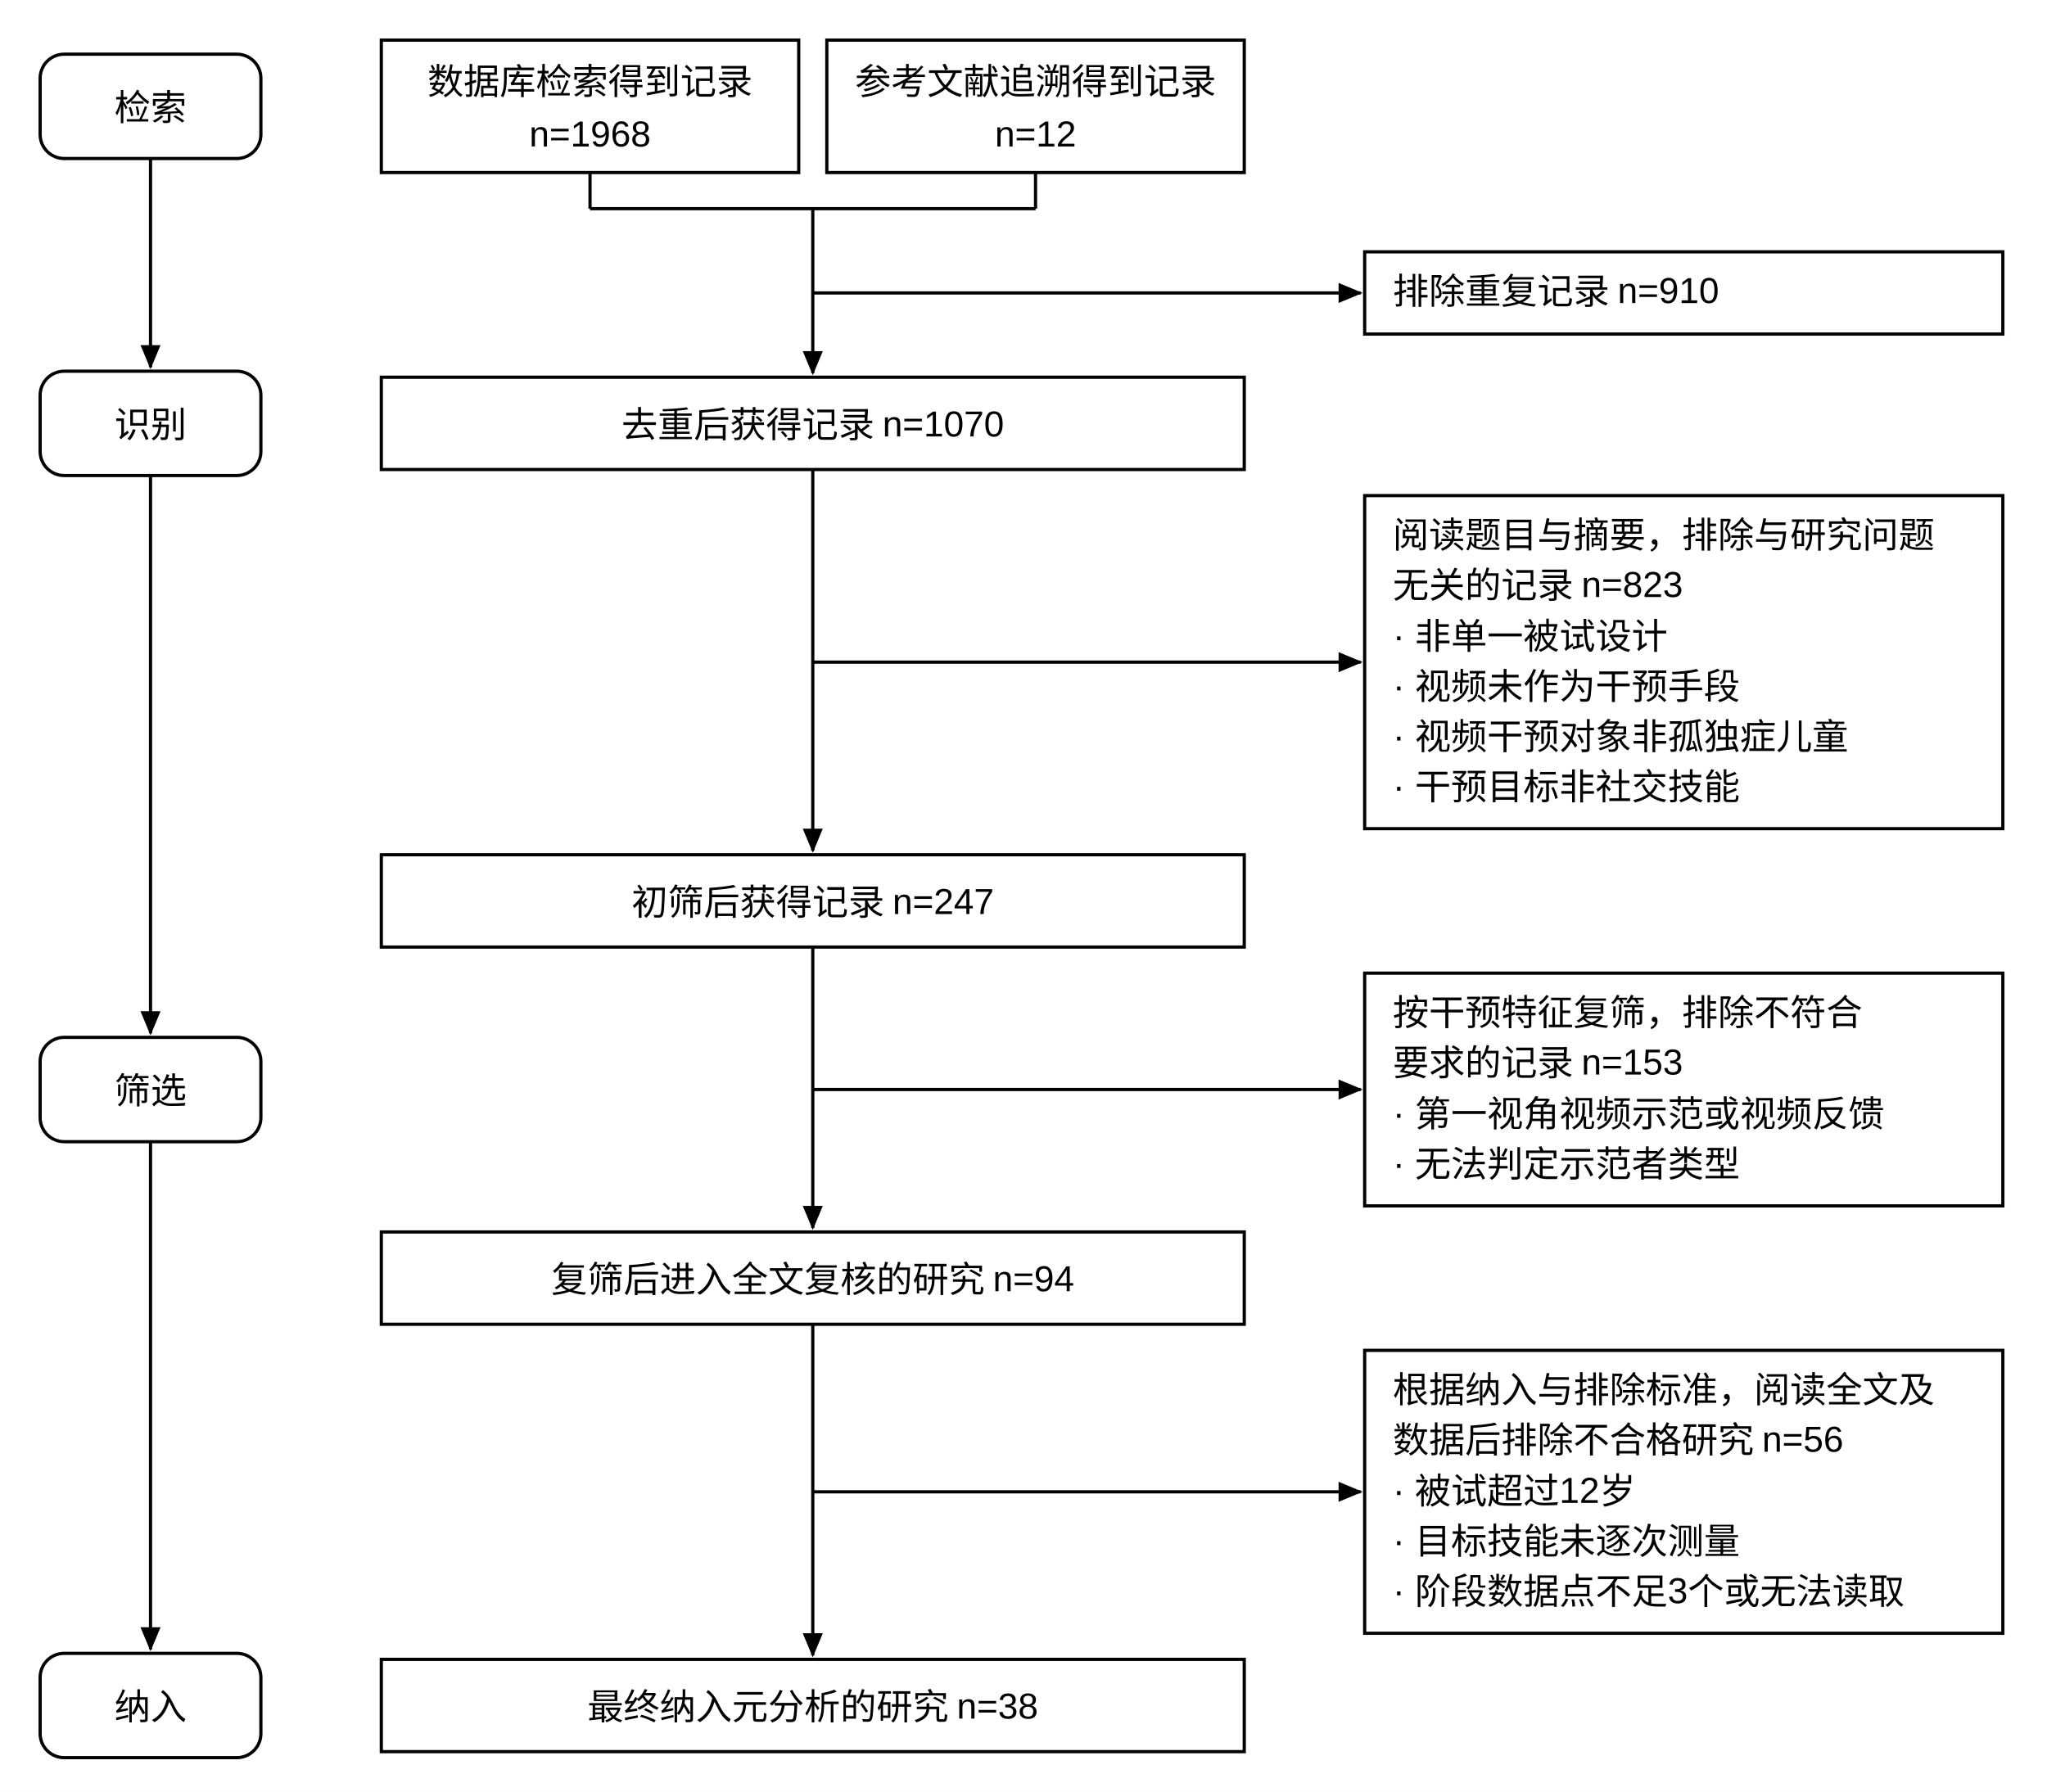
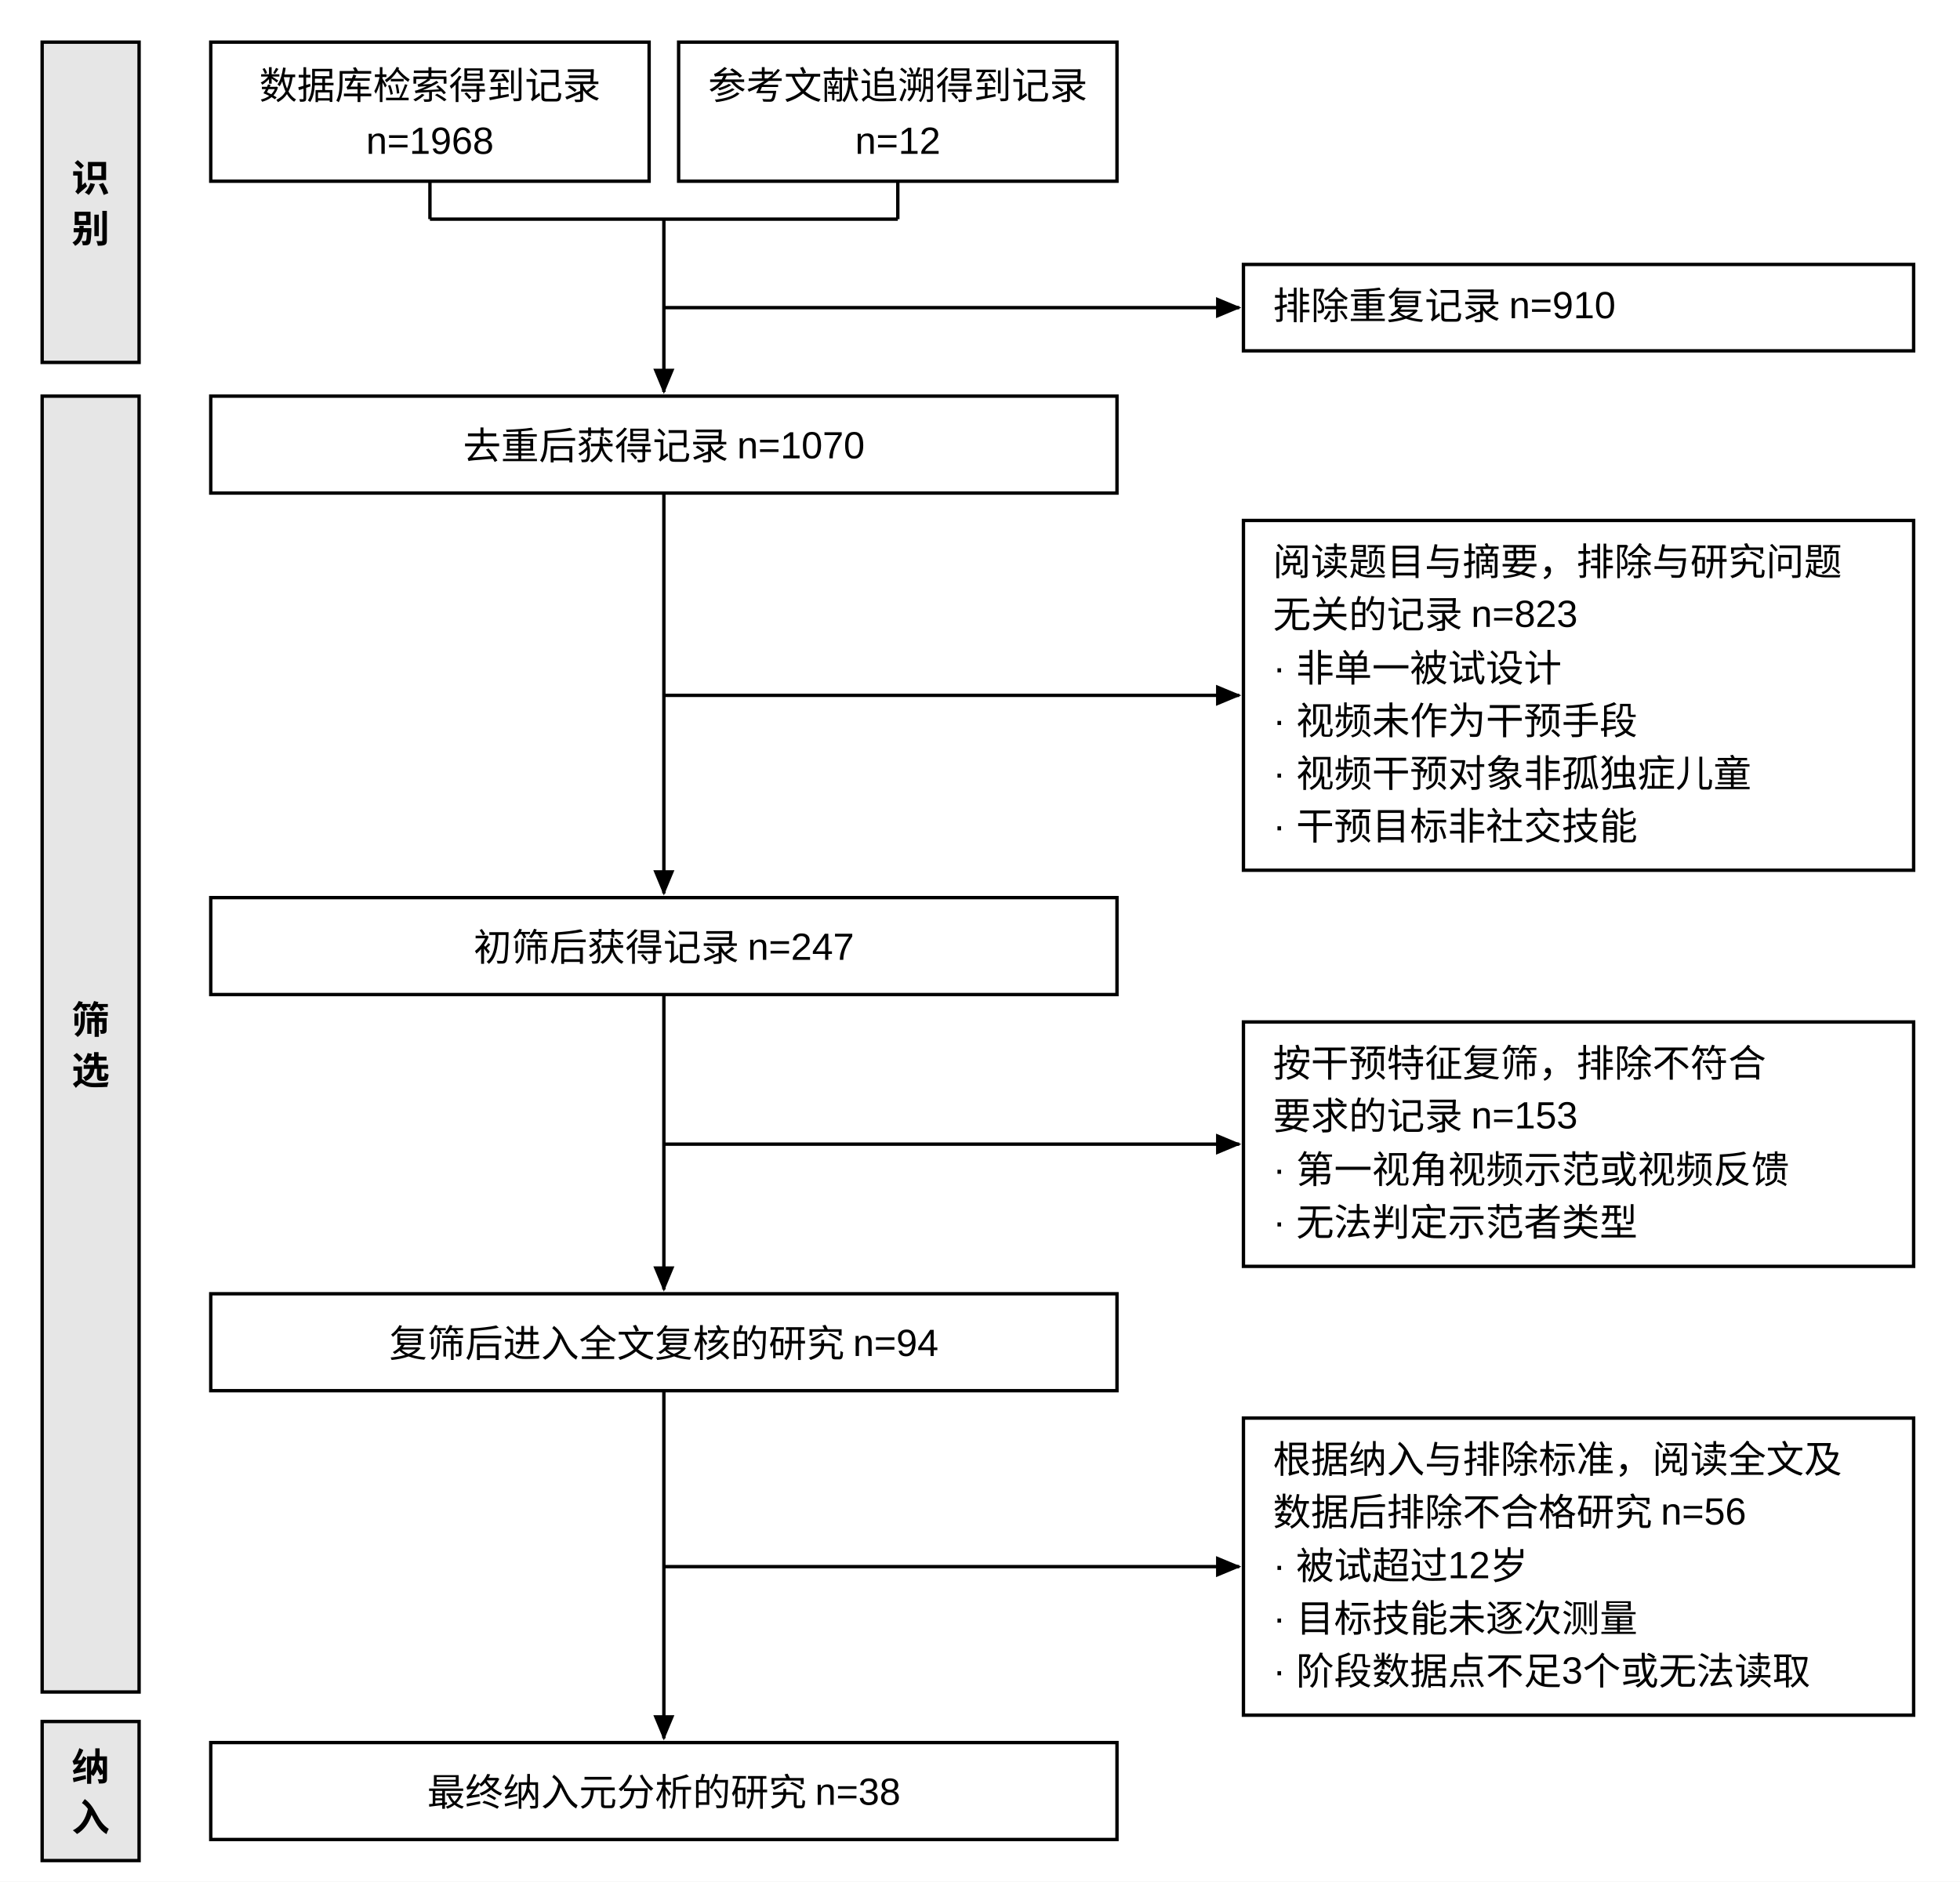
- <svg xmlns="http://www.w3.org/2000/svg" id="fig" width="1020" height="893" viewBox="0 0 1020 893">
+ <svg xmlns="http://www.w3.org/2000/svg" id="fig" width="930" height="893" viewBox="0 0 930 893">
  <style>
  text{font-family:Arial,"Liberation Sans","SimHei","黑体","Microsoft YaHei","Noto Sans CJK SC",sans-serif;font-size:18px;fill:#000}
  .box{fill:#fff;stroke:#000;stroke-width:1.6}
+   rect.stage{fill:#e6e6e6;stroke:#000;stroke-width:1.6}
+   text.stage{font-weight:bold}
  .ln,.ln0{stroke:#000;stroke-width:1.6;fill:none}
  .ln{marker-end:url(#ar)}
</style>
  <defs>
    <marker id="ar" markerUnits="userSpaceOnUse" markerWidth="12" markerHeight="10" refX="11" refY="5" orient="auto">
      <path d="M0,0 L12,5 L0,10 z" fill="#000" />
    </marker>
  </defs>
-   <rect width="1020" height="893" fill="#fff" />
-   <rect class="box" x="190" y="20" width="208" height="66" rx="0" />
-   <text x="294.0" y="47" text-anchor="middle">数据库检索得到记录</text>
-   <text x="294.0" y="73" text-anchor="middle">n=1968</text>
-   <rect class="box" x="412" y="20" width="208" height="66" rx="0" />
-   <text x="516.0" y="47" text-anchor="middle">参考文献追溯得到记录</text>
-   <text x="516.0" y="73" text-anchor="middle">n=12</text>
-   <line class="ln0" x1="294.0" y1="86" x2="294.0" y2="104" />
-   <line class="ln0" x1="516.0" y1="86" x2="516.0" y2="104" />
-   <line class="ln0" x1="294.0" y1="104" x2="516.0" y2="104" />
-   <line class="ln" x1="405.0" y1="104" x2="405.0" y2="186" />
-   <rect class="box" x="680" y="125.5" width="318" height="41" rx="0" />
-   <text x="694" y="151.5" text-anchor="start">排除重复记录 n=910</text>
-   <line class="ln" x1="405.0" y1="146.0" x2="678" y2="146.0" />
-   <rect class="box" x="190" y="188" width="430" height="46" rx="0" />
-   <text x="405.0" y="218" text-anchor="middle">去重后获得记录 n=1070</text>
-   <line class="ln" x1="405.0" y1="234" x2="405.0" y2="424" />
-   <rect class="box" x="680" y="247.0" width="318" height="166" rx="0" />
-   <text x="694" y="273.0" text-anchor="start">阅读题目与摘要，排除与研究问题</text>
-   <text x="694" y="298.0" text-anchor="start">无关的记录 n=823</text>
-   <text x="694" y="323.0" text-anchor="start">· 非单一被试设计</text>
-   <text x="694" y="348.0" text-anchor="start">· 视频未作为干预手段</text>
-   <text x="694" y="373.0" text-anchor="start">· 视频干预对象非孤独症儿童</text>
-   <text x="694" y="398.0" text-anchor="start">· 干预目标非社交技能</text>
-   <line class="ln" x1="405.0" y1="330.0" x2="678" y2="330.0" />
-   <rect class="box" x="190" y="426" width="430" height="46" rx="0" />
-   <text x="405.0" y="456" text-anchor="middle">初筛后获得记录 n=247</text>
-   <line class="ln" x1="405.0" y1="472" x2="405.0" y2="612" />
-   <rect class="box" x="680" y="485.0" width="318" height="116" rx="0" />
-   <text x="694" y="511.0" text-anchor="start">按干预特征复筛，排除不符合</text>
-   <text x="694" y="536.0" text-anchor="start">要求的记录 n=153</text>
-   <text x="694" y="561.0" text-anchor="start">· 第一视角视频示范或视频反馈</text>
-   <text x="694" y="586.0" text-anchor="start">· 无法判定示范者类型</text>
-   <line class="ln" x1="405.0" y1="543.0" x2="678" y2="543.0" />
-   <rect class="box" x="190" y="614" width="430" height="46" rx="0" />
-   <text x="405.0" y="644" text-anchor="middle">复筛后进入全文复核的研究 n=94</text>
-   <line class="ln" x1="405.0" y1="660" x2="405.0" y2="825" />
-   <rect class="box" x="680" y="673.0" width="318" height="141" rx="0" />
-   <text x="694" y="699.0" text-anchor="start">根据纳入与排除标准，阅读全文及</text>
-   <text x="694" y="724.0" text-anchor="start">数据后排除不合格研究 n=56</text>
-   <text x="694" y="749.0" text-anchor="start">· 被试超过12岁</text>
-   <text x="694" y="774.0" text-anchor="start">· 目标技能未逐次测量</text>
-   <text x="694" y="799.0" text-anchor="start">· 阶段数据点不足3个或无法读取</text>
-   <line class="ln" x1="405.0" y1="743.5" x2="678" y2="743.5" />
-   <rect class="box" x="190" y="827" width="430" height="46" rx="0" />
-   <text x="405.0" y="857" text-anchor="middle">最终纳入元分析的研究 n=38</text>
-   <rect class="box" x="20" y="27.0" width="110" height="52" rx="12" />
-   <text x="75.0" y="60.0" text-anchor="middle">检索</text>
-   <line class="ln" x1="75.0" y1="79.0" x2="75.0" y2="183.0" />
-   <rect class="box" x="20" y="185.0" width="110" height="52" rx="12" />
-   <text x="75.0" y="218.0" text-anchor="middle">识别</text>
-   <line class="ln" x1="75.0" y1="237.0" x2="75.0" y2="515.0" />
-   <rect class="box" x="20" y="517.0" width="110" height="52" rx="12" />
-   <text x="75.0" y="550.0" text-anchor="middle">筛选</text>
-   <line class="ln" x1="75.0" y1="569.0" x2="75.0" y2="822.0" />
-   <rect class="box" x="20" y="824.0" width="110" height="52" rx="12" />
-   <text x="75.0" y="857.0" text-anchor="middle">纳入</text>
+   <rect width="930" height="893" fill="#fff" />
+   <rect class="box" x="100" y="20" width="208" height="66" rx="0" />
+   <text x="204.0" y="47" text-anchor="middle">数据库检索得到记录</text>
+   <text x="204.0" y="73" text-anchor="middle">n=1968</text>
+   <rect class="box" x="322" y="20" width="208" height="66" rx="0" />
+   <text x="426.0" y="47" text-anchor="middle">参考文献追溯得到记录</text>
+   <text x="426.0" y="73" text-anchor="middle">n=12</text>
+   <line class="ln0" x1="204.0" y1="86" x2="204.0" y2="104" />
+   <line class="ln0" x1="426.0" y1="86" x2="426.0" y2="104" />
+   <line class="ln0" x1="204.0" y1="104" x2="426.0" y2="104" />
+   <line class="ln" x1="315.0" y1="104" x2="315.0" y2="186" />
+   <rect class="box" x="590" y="125.5" width="318" height="41" rx="0" />
+   <text x="604" y="151.5" text-anchor="start">排除重复记录 n=910</text>
+   <line class="ln" x1="315.0" y1="146.0" x2="588" y2="146.0" />
+   <rect class="box" x="100" y="188" width="430" height="46" rx="0" />
+   <text x="315.0" y="218" text-anchor="middle">去重后获得记录 n=1070</text>
+   <line class="ln" x1="315.0" y1="234" x2="315.0" y2="424" />
+   <rect class="box" x="590" y="247.0" width="318" height="166" rx="0" />
+   <text x="604" y="273.0" text-anchor="start">阅读题目与摘要，排除与研究问题</text>
+   <text x="604" y="298.0" text-anchor="start">无关的记录 n=823</text>
+   <text x="604" y="323.0" text-anchor="start">· 非单一被试设计</text>
+   <text x="604" y="348.0" text-anchor="start">· 视频未作为干预手段</text>
+   <text x="604" y="373.0" text-anchor="start">· 视频干预对象非孤独症儿童</text>
+   <text x="604" y="398.0" text-anchor="start">· 干预目标非社交技能</text>
+   <line class="ln" x1="315.0" y1="330.0" x2="588" y2="330.0" />
+   <rect class="box" x="100" y="426" width="430" height="46" rx="0" />
+   <text x="315.0" y="456" text-anchor="middle">初筛后获得记录 n=247</text>
+   <line class="ln" x1="315.0" y1="472" x2="315.0" y2="612" />
+   <rect class="box" x="590" y="485.0" width="318" height="116" rx="0" />
+   <text x="604" y="511.0" text-anchor="start">按干预特征复筛，排除不符合</text>
+   <text x="604" y="536.0" text-anchor="start">要求的记录 n=153</text>
+   <text x="604" y="561.0" text-anchor="start">· 第一视角视频示范或视频反馈</text>
+   <text x="604" y="586.0" text-anchor="start">· 无法判定示范者类型</text>
+   <line class="ln" x1="315.0" y1="543.0" x2="588" y2="543.0" />
+   <rect class="box" x="100" y="614" width="430" height="46" rx="0" />
+   <text x="315.0" y="644" text-anchor="middle">复筛后进入全文复核的研究 n=94</text>
+   <line class="ln" x1="315.0" y1="660" x2="315.0" y2="825" />
+   <rect class="box" x="590" y="673.0" width="318" height="141" rx="0" />
+   <text x="604" y="699.0" text-anchor="start">根据纳入与排除标准，阅读全文及</text>
+   <text x="604" y="724.0" text-anchor="start">数据后排除不合格研究 n=56</text>
+   <text x="604" y="749.0" text-anchor="start">· 被试超过12岁</text>
+   <text x="604" y="774.0" text-anchor="start">· 目标技能未逐次测量</text>
+   <text x="604" y="799.0" text-anchor="start">· 阶段数据点不足3个或无法读取</text>
+   <line class="ln" x1="315.0" y1="743.5" x2="588" y2="743.5" />
+   <rect class="box" x="100" y="827" width="430" height="46" rx="0" />
+   <text x="315.0" y="857" text-anchor="middle">最终纳入元分析的研究 n=38</text>
+   <rect class="stage" x="20" y="20" width="46" height="152.0" />
+   <text class="stage" x="43.0" y="91.0" text-anchor="middle">识</text>
+   <text class="stage" x="43.0" y="115.0" text-anchor="middle">别</text>
+   <rect class="stage" x="20" y="188.0" width="46" height="615.0" />
+   <text class="stage" x="43.0" y="490.5" text-anchor="middle">筛</text>
+   <text class="stage" x="43.0" y="514.5" text-anchor="middle">选</text>
+   <rect class="stage" x="20" y="817.0" width="46" height="66.0" />
+   <text class="stage" x="43.0" y="845.0" text-anchor="middle">纳</text>
+   <text class="stage" x="43.0" y="869.0" text-anchor="middle">入</text>
</svg>
